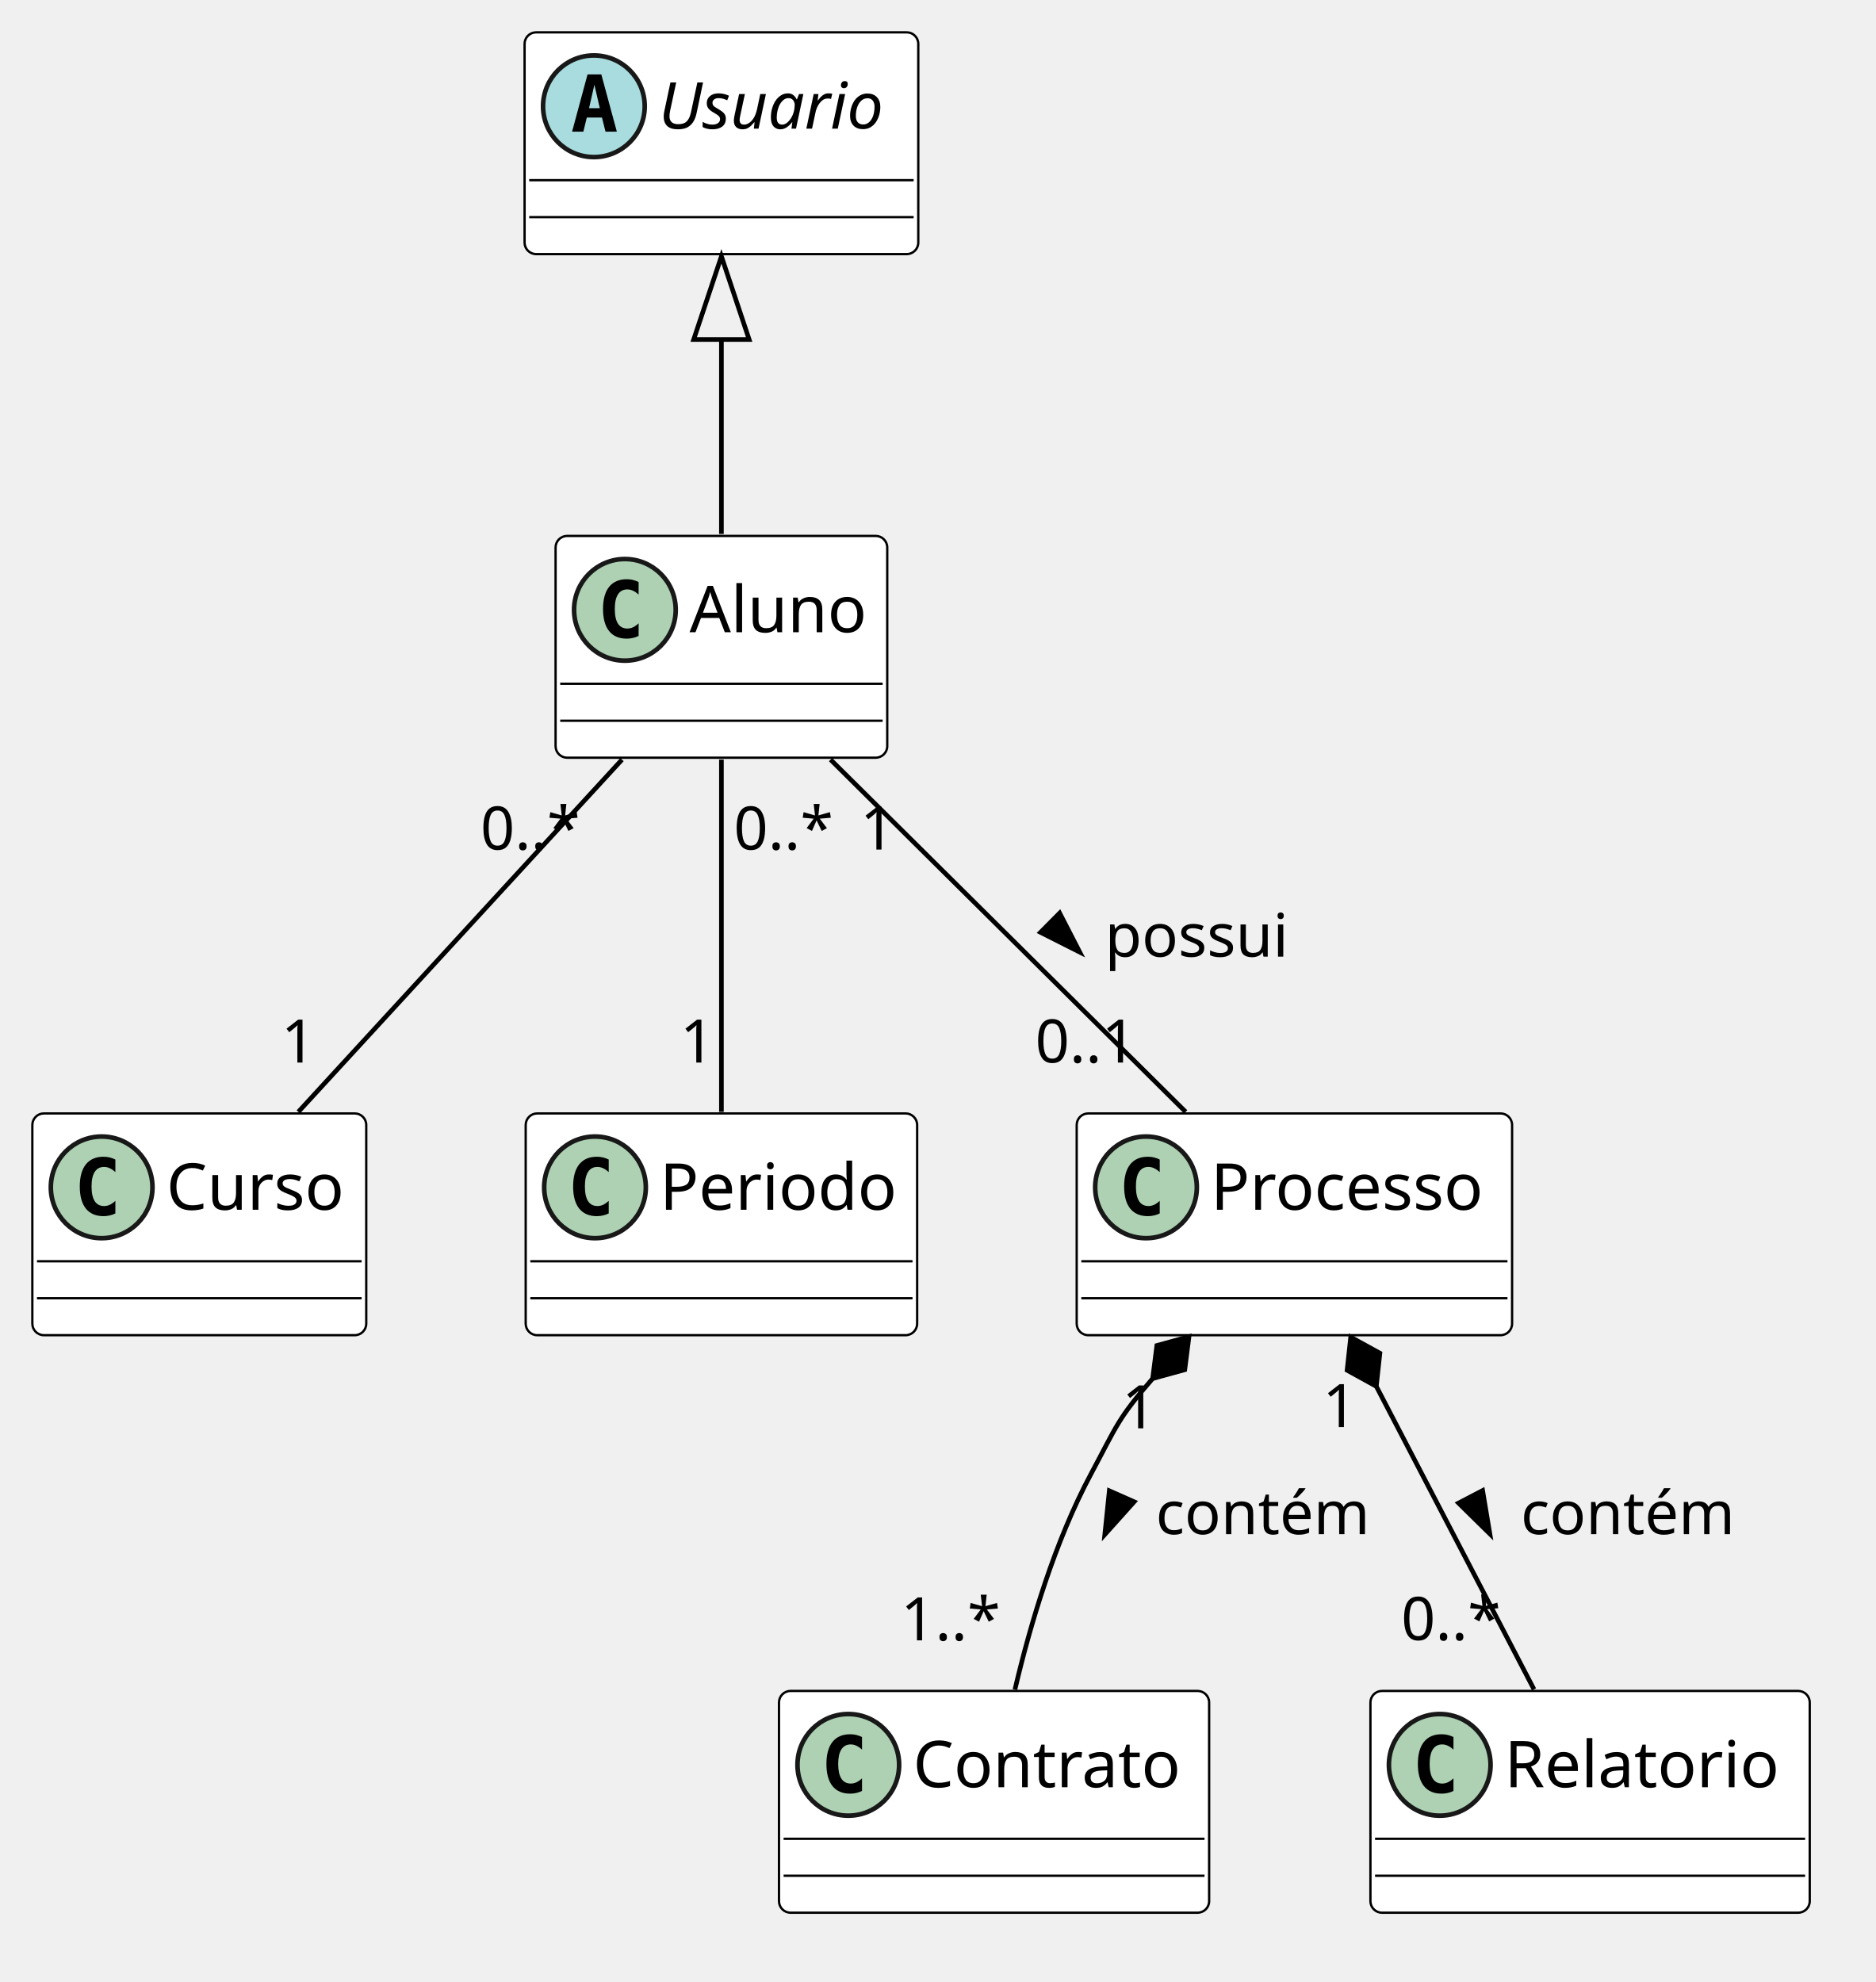
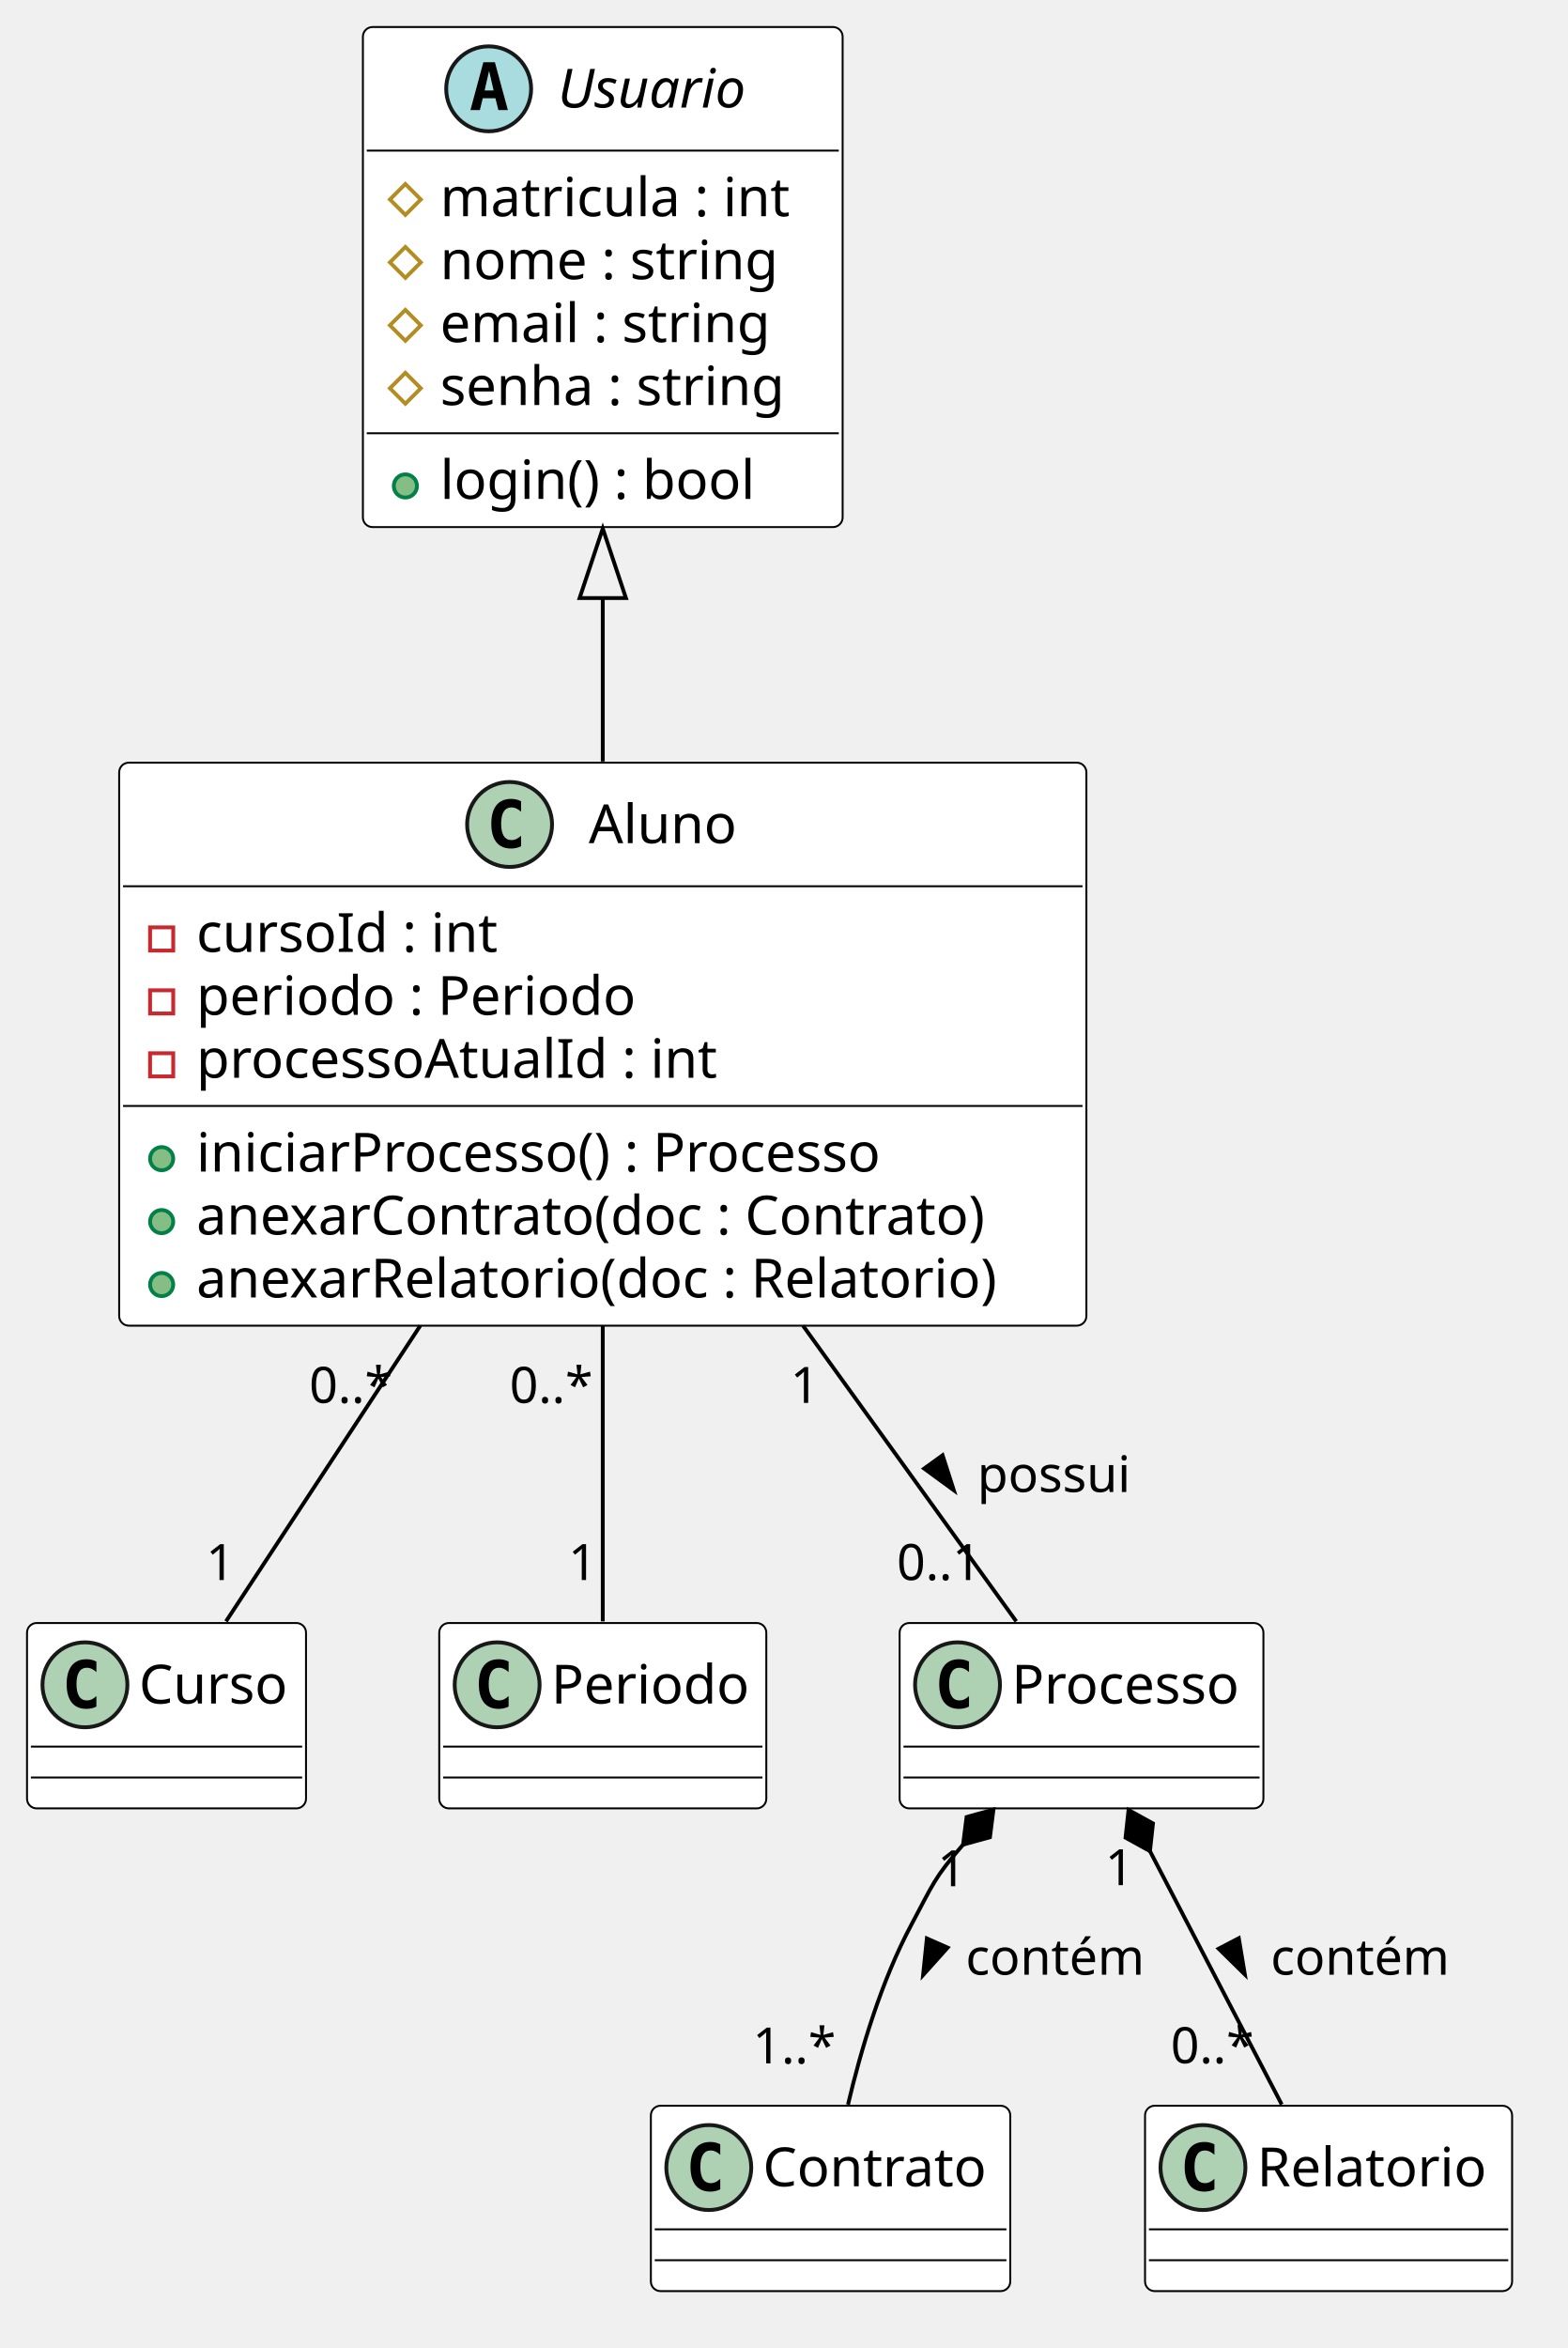
- <svg xmlns="http://www.w3.org/2000/svg" contentStyleType="text/css" data-diagram-type="CLASS" height="429px" preserveAspectRatio="none" style="width:406px;height:429px;background:#FFFFFF;" version="1.1" viewBox="0 0 406 429" width="406px" zoomAndPan="magnify">
+ <svg xmlns="http://www.w3.org/2000/svg" contentStyleType="text/css" data-diagram-type="CLASS" height="608px" preserveAspectRatio="none" style="width:406px;height:608px;background:#FFFFFF;" version="1.1" viewBox="0 0 406 608" width="406px" zoomAndPan="magnify">
  <defs />
  <g>
    <g class="entity" data-qualified-name="Usuario" data-source-line="9" id="ent0002">
-       <rect fill="#FFFFFF" height="48" rx="2.5" ry="2.5" style="stroke:#000000;stroke-width:0.5;" width="85.204" x="113.53" y="7" />
-       <ellipse cx="128.53" cy="23" fill="#A9DCDF" rx="11" ry="11" style="stroke:#181818;stroke-width:1;" />
-       <path d="M128.639,18.344 L127.483,23.422 L129.811,23.422 L128.639,18.344 Z M127.155,16.109 L130.139,16.109 L133.499,28.5 L131.046,28.5 L130.28,25.438 L126.999,25.438 L126.249,28.5 L123.811,28.5 L127.155,16.109 Z " fill="#000000" />
-       <text fill="#000000" font-family="sans-serif" font-size="14" font-style="italic" lengthAdjust="spacing" textLength="53.204" x="142.53" y="27.847">Usuario</text>
-       <line style="stroke:#000000;stroke-width:0.5;" x1="114.53" x2="197.734" y1="39" y2="39" />
-       <line style="stroke:#000000;stroke-width:0.5;" x1="114.53" x2="197.734" y1="47" y2="47" />
+       <rect fill="#FFFFFF" height="129.484" rx="2.5" ry="2.5" style="stroke:#000000;stroke-width:0.5;" width="124.26" x="94" y="7" />
+       <ellipse cx="126.575" cy="23" fill="#A9DCDF" rx="11" ry="11" style="stroke:#181818;stroke-width:1;" />
+       <path d="M126.684,18.344 L125.528,23.422 L127.856,23.422 L126.684,18.344 Z M125.2,16.109 L128.184,16.109 L131.544,28.5 L129.091,28.5 L128.325,25.438 L125.044,25.438 L124.294,28.5 L121.856,28.5 L125.2,16.109 Z " fill="#000000" />
+       <text fill="#000000" font-family="sans-serif" font-size="14" font-style="italic" lengthAdjust="spacing" textLength="53.204" x="144.481" y="27.847">Usuario</text>
+       <line style="stroke:#000000;stroke-width:0.5;" x1="95" x2="217.26" y1="39" y2="39" />
+       <g data-visibility-modifier="PROTECTED_FIELD">
+         <polygon fill="none" points="105,47.648,109,51.648,105,55.648,101,51.648" style="stroke:#B38D22;stroke-width:1;" />
+       </g>
+       <text fill="#000000" font-family="sans-serif" font-size="14" lengthAdjust="spacing" textLength="98.26" x="114" y="55.995">matricula : int</text>
+       <g data-visibility-modifier="PROTECTED_FIELD">
+         <polygon fill="none" points="105,63.945,109,67.945,105,71.945,101,67.945" style="stroke:#B38D22;stroke-width:1;" />
+       </g>
+       <text fill="#000000" font-family="sans-serif" font-size="14" lengthAdjust="spacing" textLength="93.495" x="114" y="72.292">nome : string</text>
+       <g data-visibility-modifier="PROTECTED_FIELD">
+         <polygon fill="none" points="105,80.242,109,84.242,105,88.242,101,84.242" style="stroke:#B38D22;stroke-width:1;" />
+       </g>
+       <text fill="#000000" font-family="sans-serif" font-size="14" lengthAdjust="spacing" textLength="92.415" x="114" y="88.589">email : string</text>
+       <g data-visibility-modifier="PROTECTED_FIELD">
+         <polygon fill="none" points="105,96.539,109,100.539,105,104.539,101,100.539" style="stroke:#B38D22;stroke-width:1;" />
+       </g>
+       <text fill="#000000" font-family="sans-serif" font-size="14" lengthAdjust="spacing" textLength="96.038" x="114" y="104.886">senha : string</text>
+       <line style="stroke:#000000;stroke-width:0.5;" x1="95" x2="217.26" y1="112.188" y2="112.188" />
+       <g data-visibility-modifier="PUBLIC_METHOD">
+         <ellipse cx="105" cy="125.836" fill="#84BE84" rx="3" ry="3" style="stroke:#038048;stroke-width:1;" />
+       </g>
+       <text fill="#000000" font-family="sans-serif" font-size="14" lengthAdjust="spacing" textLength="88.553" x="114" y="129.183">login() : bool</text>
    </g>
    <g class="entity" data-qualified-name="Aluno" data-source-line="17" id="ent0003">
-       <rect fill="#FFFFFF" height="48" rx="2.5" ry="2.5" style="stroke:#000000;stroke-width:0.5;" width="71.778" x="120.24" y="116" />
-       <ellipse cx="135.24" cy="132" fill="#ADD1B2" rx="11" ry="11" style="stroke:#181818;stroke-width:1;" />
-       <path d="M138.209,137.641 Q137.631,137.938 136.99,138.078 Q136.349,138.234 135.646,138.234 Q133.146,138.234 131.818,136.594 Q130.506,134.938 130.506,131.812 Q130.506,128.688 131.818,127.031 Q133.146,125.375 135.646,125.375 Q136.349,125.375 136.99,125.531 Q137.646,125.688 138.209,125.984 L138.209,128.703 Q137.584,128.125 136.99,127.859 Q136.396,127.578 135.771,127.578 Q134.428,127.578 133.74,128.656 Q133.053,129.719 133.053,131.812 Q133.053,133.906 133.74,134.984 Q134.428,136.047 135.771,136.047 Q136.396,136.047 136.99,135.781 Q137.584,135.5 138.209,134.922 L138.209,137.641 Z " fill="#000000" />
-       <text fill="#000000" font-family="sans-serif" font-size="14" lengthAdjust="spacing" textLength="39.778" x="149.24" y="136.847">Aluno</text>
-       <line style="stroke:#000000;stroke-width:0.5;" x1="121.24" x2="191.018" y1="148" y2="148" />
-       <line style="stroke:#000000;stroke-width:0.5;" x1="121.24" x2="191.018" y1="156" y2="156" />
+       <rect fill="#FFFFFF" height="145.781" rx="2.5" ry="2.5" style="stroke:#000000;stroke-width:0.5;" width="250.526" x="30.87" y="197.49" />
+       <ellipse cx="131.994" cy="213.49" fill="#ADD1B2" rx="11" ry="11" style="stroke:#181818;stroke-width:1;" />
+       <path d="M134.963,219.131 Q134.385,219.428 133.744,219.568 Q133.103,219.724 132.4,219.724 Q129.9,219.724 128.572,218.084 Q127.26,216.428 127.26,213.303 Q127.26,210.178 128.572,208.521 Q129.9,206.865 132.4,206.865 Q133.103,206.865 133.744,207.021 Q134.4,207.178 134.963,207.474 L134.963,210.193 Q134.338,209.615 133.744,209.349 Q133.15,209.068 132.525,209.068 Q131.181,209.068 130.494,210.146 Q129.806,211.209 129.806,213.303 Q129.806,215.396 130.494,216.474 Q131.181,217.537 132.525,217.537 Q133.15,217.537 133.744,217.271 Q134.338,216.99 134.963,216.412 L134.963,219.131 Z " fill="#000000" />
+       <text fill="#000000" font-family="sans-serif" font-size="14" lengthAdjust="spacing" textLength="39.778" x="152.494" y="218.337">Aluno</text>
+       <line style="stroke:#000000;stroke-width:0.5;" x1="31.87" x2="280.396" y1="229.49" y2="229.49" />
+       <g data-visibility-modifier="PRIVATE_FIELD">
+         <rect fill="none" height="6" style="stroke:#C82930;stroke-width:1;" width="6" x="38.87" y="240.138" />
+       </g>
+       <text fill="#000000" font-family="sans-serif" font-size="14" lengthAdjust="spacing" textLength="83.07" x="50.87" y="246.485">cursoId : int</text>
+       <g data-visibility-modifier="PRIVATE_FIELD">
+         <rect fill="none" height="6" style="stroke:#C82930;stroke-width:1;" width="6" x="38.87" y="256.435" />
+       </g>
+       <text fill="#000000" font-family="sans-serif" font-size="14" lengthAdjust="spacing" textLength="119.499" x="50.87" y="262.782">periodo : Periodo</text>
+       <g data-visibility-modifier="PRIVATE_FIELD">
+         <rect fill="none" height="6" style="stroke:#C82930;stroke-width:1;" width="6" x="38.87" y="272.732" />
+       </g>
+       <text fill="#000000" font-family="sans-serif" font-size="14" lengthAdjust="spacing" textLength="143.965" x="50.87" y="279.079">processoAtualId : int</text>
+       <line style="stroke:#000000;stroke-width:0.5;" x1="31.87" x2="280.396" y1="286.381" y2="286.381" />
+       <g data-visibility-modifier="PUBLIC_METHOD">
+         <ellipse cx="41.87" cy="300.029" fill="#84BE84" rx="3" ry="3" style="stroke:#038048;stroke-width:1;" />
+       </g>
+       <text fill="#000000" font-family="sans-serif" font-size="14" lengthAdjust="spacing" textLength="191.57" x="50.87" y="303.376">iniciarProcesso() : Processo</text>
+       <g data-visibility-modifier="PUBLIC_METHOD">
+         <ellipse cx="41.87" cy="316.326" fill="#84BE84" rx="3" ry="3" style="stroke:#038048;stroke-width:1;" />
+       </g>
+       <text fill="#000000" font-family="sans-serif" font-size="14" lengthAdjust="spacing" textLength="220.561" x="50.87" y="319.673">anexarContrato(doc : Contrato)</text>
+       <g data-visibility-modifier="PUBLIC_METHOD">
+         <ellipse cx="41.87" cy="332.623" fill="#84BE84" rx="3" ry="3" style="stroke:#038048;stroke-width:1;" />
+       </g>
+       <text fill="#000000" font-family="sans-serif" font-size="14" lengthAdjust="spacing" textLength="224.526" x="50.87" y="335.969">anexarRelatorio(doc : Relatorio)</text>
    </g>
    <g class="entity" data-qualified-name="Curso" data-source-line="26" id="ent0005">
-       <rect fill="#FFFFFF" height="48" rx="2.5" ry="2.5" style="stroke:#000000;stroke-width:0.5;" width="72.264" x="7" y="241" />
-       <ellipse cx="22" cy="257" fill="#ADD1B2" rx="11" ry="11" style="stroke:#181818;stroke-width:1;" />
-       <path d="M24.969,262.641 Q24.391,262.938 23.75,263.078 Q23.109,263.234 22.406,263.234 Q19.906,263.234 18.578,261.594 Q17.266,259.938 17.266,256.812 Q17.266,253.688 18.578,252.031 Q19.906,250.375 22.406,250.375 Q23.109,250.375 23.75,250.531 Q24.406,250.688 24.969,250.984 L24.969,253.703 Q24.344,253.125 23.75,252.859 Q23.156,252.578 22.531,252.578 Q21.188,252.578 20.5,253.656 Q19.812,254.719 19.812,256.812 Q19.812,258.906 20.5,259.984 Q21.188,261.047 22.531,261.047 Q23.156,261.047 23.75,260.781 Q24.344,260.5 24.969,259.922 L24.969,262.641 Z " fill="#000000" />
-       <text fill="#000000" font-family="sans-serif" font-size="14" lengthAdjust="spacing" textLength="40.264" x="36" y="261.847">Curso</text>
-       <line style="stroke:#000000;stroke-width:0.5;" x1="8" x2="78.264" y1="273" y2="273" />
-       <line style="stroke:#000000;stroke-width:0.5;" x1="8" x2="78.264" y1="281" y2="281" />
+       <rect fill="#FFFFFF" height="48" rx="2.5" ry="2.5" style="stroke:#000000;stroke-width:0.5;" width="72.264" x="7" y="420.27" />
+       <ellipse cx="22" cy="436.27" fill="#ADD1B2" rx="11" ry="11" style="stroke:#181818;stroke-width:1;" />
+       <path d="M24.969,441.911 Q24.391,442.207 23.75,442.348 Q23.109,442.504 22.406,442.504 Q19.906,442.504 18.578,440.864 Q17.266,439.207 17.266,436.082 Q17.266,432.957 18.578,431.301 Q19.906,429.645 22.406,429.645 Q23.109,429.645 23.75,429.801 Q24.406,429.957 24.969,430.254 L24.969,432.973 Q24.344,432.395 23.75,432.129 Q23.156,431.848 22.531,431.848 Q21.188,431.848 20.5,432.926 Q19.812,433.989 19.812,436.082 Q19.812,438.176 20.5,439.254 Q21.188,440.317 22.531,440.317 Q23.156,440.317 23.75,440.051 Q24.344,439.77 24.969,439.192 L24.969,441.911 Z " fill="#000000" />
+       <text fill="#000000" font-family="sans-serif" font-size="14" lengthAdjust="spacing" textLength="40.264" x="36" y="441.117">Curso</text>
+       <line style="stroke:#000000;stroke-width:0.5;" x1="8" x2="78.264" y1="452.27" y2="452.27" />
+       <line style="stroke:#000000;stroke-width:0.5;" x1="8" x2="78.264" y1="460.27" y2="460.27" />
    </g>
    <g class="entity" data-qualified-name="Periodo" data-source-line="29" id="ent0006">
-       <rect fill="#FFFFFF" height="48" rx="2.5" ry="2.5" style="stroke:#000000;stroke-width:0.5;" width="84.719" x="113.77" y="241" />
-       <ellipse cx="128.77" cy="257" fill="#ADD1B2" rx="11" ry="11" style="stroke:#181818;stroke-width:1;" />
-       <path d="M131.739,262.641 Q131.161,262.938 130.52,263.078 Q129.879,263.234 129.176,263.234 Q126.676,263.234 125.348,261.594 Q124.036,259.938 124.036,256.812 Q124.036,253.688 125.348,252.031 Q126.676,250.375 129.176,250.375 Q129.879,250.375 130.52,250.531 Q131.176,250.688 131.739,250.984 L131.739,253.703 Q131.114,253.125 130.52,252.859 Q129.926,252.578 129.301,252.578 Q127.957,252.578 127.27,253.656 Q126.582,254.719 126.582,256.812 Q126.582,258.906 127.27,259.984 Q127.957,261.047 129.301,261.047 Q129.926,261.047 130.52,260.781 Q131.114,260.5 131.739,259.922 L131.739,262.641 Z " fill="#000000" />
-       <text fill="#000000" font-family="sans-serif" font-size="14" lengthAdjust="spacing" textLength="52.719" x="142.77" y="261.847">Periodo</text>
-       <line style="stroke:#000000;stroke-width:0.5;" x1="114.77" x2="197.489" y1="273" y2="273" />
-       <line style="stroke:#000000;stroke-width:0.5;" x1="114.77" x2="197.489" y1="281" y2="281" />
+       <rect fill="#FFFFFF" height="48" rx="2.5" ry="2.5" style="stroke:#000000;stroke-width:0.5;" width="84.719" x="113.77" y="420.27" />
+       <ellipse cx="128.77" cy="436.27" fill="#ADD1B2" rx="11" ry="11" style="stroke:#181818;stroke-width:1;" />
+       <path d="M131.739,441.911 Q131.161,442.207 130.52,442.348 Q129.879,442.504 129.176,442.504 Q126.676,442.504 125.348,440.864 Q124.036,439.207 124.036,436.082 Q124.036,432.957 125.348,431.301 Q126.676,429.645 129.176,429.645 Q129.879,429.645 130.52,429.801 Q131.176,429.957 131.739,430.254 L131.739,432.973 Q131.114,432.395 130.52,432.129 Q129.926,431.848 129.301,431.848 Q127.957,431.848 127.27,432.926 Q126.582,433.989 126.582,436.082 Q126.582,438.176 127.27,439.254 Q127.957,440.317 129.301,440.317 Q129.926,440.317 130.52,440.051 Q131.114,439.77 131.739,439.192 L131.739,441.911 Z " fill="#000000" />
+       <text fill="#000000" font-family="sans-serif" font-size="14" lengthAdjust="spacing" textLength="52.719" x="142.77" y="441.117">Periodo</text>
+       <line style="stroke:#000000;stroke-width:0.5;" x1="114.77" x2="197.489" y1="452.27" y2="452.27" />
+       <line style="stroke:#000000;stroke-width:0.5;" x1="114.77" x2="197.489" y1="460.27" y2="460.27" />
    </g>
    <g class="entity" data-qualified-name="Processo" data-source-line="32" id="ent0007">
-       <rect fill="#FFFFFF" height="48" rx="2.5" ry="2.5" style="stroke:#000000;stroke-width:0.5;" width="94.228" x="233.02" y="241" />
-       <ellipse cx="248.02" cy="257" fill="#ADD1B2" rx="11" ry="11" style="stroke:#181818;stroke-width:1;" />
-       <path d="M250.989,262.641 Q250.411,262.938 249.77,263.078 Q249.129,263.234 248.426,263.234 Q245.926,263.234 244.598,261.594 Q243.286,259.938 243.286,256.812 Q243.286,253.688 244.598,252.031 Q245.926,250.375 248.426,250.375 Q249.129,250.375 249.77,250.531 Q250.426,250.688 250.989,250.984 L250.989,253.703 Q250.364,253.125 249.77,252.859 Q249.176,252.578 248.551,252.578 Q247.208,252.578 246.52,253.656 Q245.833,254.719 245.833,256.812 Q245.833,258.906 246.52,259.984 Q247.208,261.047 248.551,261.047 Q249.176,261.047 249.77,260.781 Q250.364,260.5 250.989,259.922 L250.989,262.641 Z " fill="#000000" />
-       <text fill="#000000" font-family="sans-serif" font-size="14" lengthAdjust="spacing" textLength="62.227" x="262.02" y="261.847">Processo</text>
-       <line style="stroke:#000000;stroke-width:0.5;" x1="234.02" x2="326.248" y1="273" y2="273" />
-       <line style="stroke:#000000;stroke-width:0.5;" x1="234.02" x2="326.248" y1="281" y2="281" />
+       <rect fill="#FFFFFF" height="48" rx="2.5" ry="2.5" style="stroke:#000000;stroke-width:0.5;" width="94.228" x="233.02" y="420.27" />
+       <ellipse cx="248.02" cy="436.27" fill="#ADD1B2" rx="11" ry="11" style="stroke:#181818;stroke-width:1;" />
+       <path d="M250.989,441.911 Q250.411,442.207 249.77,442.348 Q249.129,442.504 248.426,442.504 Q245.926,442.504 244.598,440.864 Q243.286,439.207 243.286,436.082 Q243.286,432.957 244.598,431.301 Q245.926,429.645 248.426,429.645 Q249.129,429.645 249.77,429.801 Q250.426,429.957 250.989,430.254 L250.989,432.973 Q250.364,432.395 249.77,432.129 Q249.176,431.848 248.551,431.848 Q247.208,431.848 246.52,432.926 Q245.833,433.989 245.833,436.082 Q245.833,438.176 246.52,439.254 Q247.208,440.317 248.551,440.317 Q249.176,440.317 249.77,440.051 Q250.364,439.77 250.989,439.192 L250.989,441.911 Z " fill="#000000" />
+       <text fill="#000000" font-family="sans-serif" font-size="14" lengthAdjust="spacing" textLength="62.227" x="262.02" y="441.117">Processo</text>
+       <line style="stroke:#000000;stroke-width:0.5;" x1="234.02" x2="326.248" y1="452.27" y2="452.27" />
+       <line style="stroke:#000000;stroke-width:0.5;" x1="234.02" x2="326.248" y1="460.27" y2="460.27" />
    </g>
    <g class="entity" data-qualified-name="Contrato" data-source-line="35" id="ent0008">
-       <rect fill="#FFFFFF" height="48" rx="2.5" ry="2.5" style="stroke:#000000;stroke-width:0.5;" width="93.093" x="168.59" y="366" />
-       <ellipse cx="183.59" cy="382" fill="#ADD1B2" rx="11" ry="11" style="stroke:#181818;stroke-width:1;" />
-       <path d="M186.559,387.641 Q185.981,387.938 185.34,388.078 Q184.699,388.234 183.996,388.234 Q181.496,388.234 180.168,386.594 Q178.856,384.938 178.856,381.812 Q178.856,378.688 180.168,377.031 Q181.496,375.375 183.996,375.375 Q184.699,375.375 185.34,375.531 Q185.996,375.688 186.559,375.984 L186.559,378.703 Q185.934,378.125 185.34,377.859 Q184.746,377.578 184.121,377.578 Q182.778,377.578 182.09,378.656 Q181.403,379.719 181.403,381.812 Q181.403,383.906 182.09,384.984 Q182.778,386.047 184.121,386.047 Q184.746,386.047 185.34,385.781 Q185.934,385.5 186.559,384.922 L186.559,387.641 Z " fill="#000000" />
-       <text fill="#000000" font-family="sans-serif" font-size="14" lengthAdjust="spacing" textLength="61.093" x="197.59" y="386.847">Contrato</text>
-       <line style="stroke:#000000;stroke-width:0.5;" x1="169.59" x2="260.683" y1="398" y2="398" />
-       <line style="stroke:#000000;stroke-width:0.5;" x1="169.59" x2="260.683" y1="406" y2="406" />
+       <rect fill="#FFFFFF" height="48" rx="2.5" ry="2.5" style="stroke:#000000;stroke-width:0.5;" width="93.093" x="168.59" y="545.27" />
+       <ellipse cx="183.59" cy="561.27" fill="#ADD1B2" rx="11" ry="11" style="stroke:#181818;stroke-width:1;" />
+       <path d="M186.559,566.911 Q185.981,567.207 185.34,567.348 Q184.699,567.504 183.996,567.504 Q181.496,567.504 180.168,565.864 Q178.856,564.207 178.856,561.082 Q178.856,557.957 180.168,556.301 Q181.496,554.645 183.996,554.645 Q184.699,554.645 185.34,554.801 Q185.996,554.957 186.559,555.254 L186.559,557.973 Q185.934,557.395 185.34,557.129 Q184.746,556.848 184.121,556.848 Q182.778,556.848 182.09,557.926 Q181.403,558.989 181.403,561.082 Q181.403,563.176 182.09,564.254 Q182.778,565.317 184.121,565.317 Q184.746,565.317 185.34,565.051 Q185.934,564.77 186.559,564.192 L186.559,566.911 Z " fill="#000000" />
+       <text fill="#000000" font-family="sans-serif" font-size="14" lengthAdjust="spacing" textLength="61.093" x="197.59" y="566.117">Contrato</text>
+       <line style="stroke:#000000;stroke-width:0.5;" x1="169.59" x2="260.683" y1="577.27" y2="577.27" />
+       <line style="stroke:#000000;stroke-width:0.5;" x1="169.59" x2="260.683" y1="585.27" y2="585.27" />
    </g>
    <g class="entity" data-qualified-name="Relatorio" data-source-line="38" id="ent0009">
-       <rect fill="#FFFFFF" height="48" rx="2.5" ry="2.5" style="stroke:#000000;stroke-width:0.5;" width="95.075" x="296.59" y="366" />
-       <ellipse cx="311.59" cy="382" fill="#ADD1B2" rx="11" ry="11" style="stroke:#181818;stroke-width:1;" />
-       <path d="M314.559,387.641 Q313.981,387.938 313.34,388.078 Q312.699,388.234 311.996,388.234 Q309.496,388.234 308.168,386.594 Q306.856,384.938 306.856,381.812 Q306.856,378.688 308.168,377.031 Q309.496,375.375 311.996,375.375 Q312.699,375.375 313.34,375.531 Q313.996,375.688 314.559,375.984 L314.559,378.703 Q313.934,378.125 313.34,377.859 Q312.746,377.578 312.121,377.578 Q310.777,377.578 310.09,378.656 Q309.402,379.719 309.402,381.812 Q309.402,383.906 310.09,384.984 Q310.777,386.047 312.121,386.047 Q312.746,386.047 313.34,385.781 Q313.934,385.5 314.559,384.922 L314.559,387.641 Z " fill="#000000" />
-       <text fill="#000000" font-family="sans-serif" font-size="14" lengthAdjust="spacing" textLength="63.075" x="325.59" y="386.847">Relatorio</text>
-       <line style="stroke:#000000;stroke-width:0.5;" x1="297.59" x2="390.665" y1="398" y2="398" />
-       <line style="stroke:#000000;stroke-width:0.5;" x1="297.59" x2="390.665" y1="406" y2="406" />
+       <rect fill="#FFFFFF" height="48" rx="2.5" ry="2.5" style="stroke:#000000;stroke-width:0.5;" width="95.075" x="296.59" y="545.27" />
+       <ellipse cx="311.59" cy="561.27" fill="#ADD1B2" rx="11" ry="11" style="stroke:#181818;stroke-width:1;" />
+       <path d="M314.559,566.911 Q313.981,567.207 313.34,567.348 Q312.699,567.504 311.996,567.504 Q309.496,567.504 308.168,565.864 Q306.856,564.207 306.856,561.082 Q306.856,557.957 308.168,556.301 Q309.496,554.645 311.996,554.645 Q312.699,554.645 313.34,554.801 Q313.996,554.957 314.559,555.254 L314.559,557.973 Q313.934,557.395 313.34,557.129 Q312.746,556.848 312.121,556.848 Q310.777,556.848 310.09,557.926 Q309.402,558.989 309.402,561.082 Q309.402,563.176 310.09,564.254 Q310.777,565.317 312.121,565.317 Q312.746,565.317 313.34,565.051 Q313.934,564.77 314.559,564.192 L314.559,566.911 Z " fill="#000000" />
+       <text fill="#000000" font-family="sans-serif" font-size="14" lengthAdjust="spacing" textLength="63.075" x="325.59" y="566.117">Relatorio</text>
+       <line style="stroke:#000000;stroke-width:0.5;" x1="297.59" x2="390.665" y1="577.27" y2="577.27" />
+       <line style="stroke:#000000;stroke-width:0.5;" x1="297.59" x2="390.665" y1="585.27" y2="585.27" />
    </g>
-     <g class="link" data-entity-1="ent0002" data-entity-2="ent0003" data-link-type="extension" id="lnk4">
-       <path d="M156.13,73.48 C156.13,91.32 156.13,97.75 156.13,115.57" fill="none" id="Usuario-backto-Aluno" style="stroke:#000000;stroke-width:1;" />
-       <polygon fill="none" points="156.13,55.48,150.13,73.48,162.13,73.48,156.13,55.48" style="stroke:#000000;stroke-width:1;" />
+     <g class="link" data-entity-1="ent0002" data-entity-2="ent0003" data-link-type="extension" data-source-line="18" id="lnk4">
+       <path d="M156.13,154.86 C156.13,174.14 156.13,177.42 156.13,197.18" fill="none" id="Usuario-backto-Aluno" style="stroke:#000000;stroke-width:1;" />
+       <polygon fill="none" points="156.13,136.86,150.13,154.86,162.13,154.86,156.13,136.86" style="stroke:#000000;stroke-width:1;" />
    </g>
    <g class="link" data-entity-1="ent0003" data-entity-2="ent0005" data-link-type="association" data-source-line="42" id="lnk10">
-       <path codeLine="42" d="M134.61,164.42 C114.5,186.31 84.65,218.8 64.57,240.66" fill="none" id="Aluno-Curso" style="stroke:#000000;stroke-width:1;" />
-       <text fill="#000000" font-family="sans-serif" font-size="13" lengthAdjust="spacing" textLength="23.036" x="103.978" y="183.884">0..*</text>
-       <text fill="#000000" font-family="sans-serif" font-size="13" lengthAdjust="spacing" textLength="8.271" x="60.854" y="229.982">1</text>
+       <path codeLine="42" d="M108.86,343.28 C90.84,370.7 71.53,400.07 58.54,419.84" fill="none" id="Aluno-Curso" style="stroke:#000000;stroke-width:1;" />
+       <text fill="#000000" font-family="sans-serif" font-size="13" lengthAdjust="spacing" textLength="23.036" x="80.076" y="363.268">0..*</text>
+       <text fill="#000000" font-family="sans-serif" font-size="13" lengthAdjust="spacing" textLength="8.271" x="53.354" y="409.14">1</text>
    </g>
    <g class="link" data-entity-1="ent0003" data-entity-2="ent0006" data-link-type="association" data-source-line="43" id="lnk11">
-       <path codeLine="43" d="M156.13,164.42 C156.13,186.31 156.13,218.8 156.13,240.66" fill="none" id="Aluno-Periodo" style="stroke:#000000;stroke-width:1;" />
-       <text fill="#000000" font-family="sans-serif" font-size="13" lengthAdjust="spacing" textLength="23.036" x="158.794" y="183.884">0..*</text>
-       <text fill="#000000" font-family="sans-serif" font-size="13" lengthAdjust="spacing" textLength="8.271" x="147.188" y="229.982">1</text>
+       <path codeLine="43" d="M156.13,343.28 C156.13,370.7 156.13,400.07 156.13,419.84" fill="none" id="Aluno-Periodo" style="stroke:#000000;stroke-width:1;" />
+       <text fill="#000000" font-family="sans-serif" font-size="13" lengthAdjust="spacing" textLength="23.036" x="131.999" y="363.268">0..*</text>
+       <text fill="#000000" font-family="sans-serif" font-size="13" lengthAdjust="spacing" textLength="8.271" x="147.188" y="409.14">1</text>
    </g>
    <g class="link" data-entity-1="ent0003" data-entity-2="ent0007" data-link-type="association" data-source-line="44" id="lnk12">
-       <path codeLine="44" d="M179.75,164.42 C201.81,186.31 234.57,218.8 256.6,240.66" fill="none" id="Aluno-Processo" style="stroke:#000000;stroke-width:1;" />
-       <polygon fill="#000000" points="233.68,206.088,229.328,197.631,225.189,201.804,233.68,206.088" style="stroke:#000000;stroke-width:1;" />
-       <text fill="#000000" font-family="sans-serif" font-size="13" lengthAdjust="spacing" textLength="41.602" x="239.13" y="207.067">possui</text>
-       <text fill="#000000" font-family="sans-serif" font-size="13" lengthAdjust="spacing" textLength="8.271" x="186.169" y="183.884">1</text>
-       <text fill="#000000" font-family="sans-serif" font-size="13" lengthAdjust="spacing" textLength="24.807" x="224.037" y="229.982">0..1</text>
+       <path codeLine="44" d="M208,343.28 C227.78,370.7 248.97,400.07 263.23,419.84" fill="none" id="Aluno-Processo" style="stroke:#000000;stroke-width:1;" />
+       <polygon fill="#000000" points="247.055,385.891,244.147,376.836,239.38,380.275,247.055,385.891" style="stroke:#000000;stroke-width:1;" />
+       <text fill="#000000" font-family="sans-serif" font-size="13" lengthAdjust="spacing" textLength="41.602" x="253.13" y="386.337">possui</text>
+       <text fill="#000000" font-family="sans-serif" font-size="13" lengthAdjust="spacing" textLength="8.271" x="204.725" y="363.268">1</text>
+       <text fill="#000000" font-family="sans-serif" font-size="13" lengthAdjust="spacing" textLength="24.807" x="232.283" y="409.14">0..1</text>
    </g>
    <g class="link" data-entity-1="ent0007" data-entity-2="ent0008" data-link-type="composition" data-source-line="45" id="lnk13">
-       <path codeLine="45" d="M249.457,298.385 C241.867,307.135 241.78,308.46 236.13,319 C228.28,333.65 222.96,351.63 219.65,365.71" fill="none" id="Processo-backto-Contrato" style="stroke:#000000;stroke-width:1;" />
-       <polygon fill="#000000" points="257.32,289.32,250.367,291.231,249.457,298.385,256.41,296.474,257.32,289.32" style="stroke:#000000;stroke-width:1;" />
-       <polygon fill="#000000" points="239.106,332.138,245.455,325.057,240.08,322.678,239.106,332.138" style="stroke:#000000;stroke-width:1;" />
-       <text fill="#000000" font-family="sans-serif" font-size="13" lengthAdjust="spacing" textLength="49.099" x="250.13" y="332.067">contém</text>
-       <text fill="#000000" font-family="sans-serif" font-size="13" lengthAdjust="spacing" textLength="8.271" x="242.817" y="309.159">1</text>
-       <text fill="#000000" font-family="sans-serif" font-size="13" lengthAdjust="spacing" textLength="23.036" x="194.951" y="355.044">1..*</text>
+       <path codeLine="45" d="M249.457,477.655 C241.867,486.405 241.78,487.73 236.13,498.27 C228.28,512.92 222.96,530.9 219.65,544.98" fill="none" id="Processo-backto-Contrato" style="stroke:#000000;stroke-width:1;" />
+       <polygon fill="#000000" points="257.32,468.59,250.367,470.501,249.457,477.655,256.41,475.743,257.32,468.59" style="stroke:#000000;stroke-width:1;" />
+       <polygon fill="#000000" points="239.106,511.408,245.455,504.327,240.08,501.948,239.106,511.408" style="stroke:#000000;stroke-width:1;" />
+       <text fill="#000000" font-family="sans-serif" font-size="13" lengthAdjust="spacing" textLength="49.099" x="250.13" y="511.337">contém</text>
+       <text fill="#000000" font-family="sans-serif" font-size="13" lengthAdjust="spacing" textLength="8.271" x="242.817" y="488.429">1</text>
+       <text fill="#000000" font-family="sans-serif" font-size="13" lengthAdjust="spacing" textLength="23.036" x="194.951" y="534.314">1..*</text>
    </g>
    <g class="link" data-entity-1="ent0007" data-entity-2="ent0009" data-link-type="composition" data-source-line="46" id="lnk14">
-       <path codeLine="46" d="M297.859,300.065 C309.249,321.955 320.62,343.8 331.99,365.66" fill="none" id="Processo-backto-Relatorio" style="stroke:#000000;stroke-width:1;" />
-       <polygon fill="#000000" points="292.32,289.42,291.541,296.589,297.859,300.065,298.638,292.896,292.32,289.42" style="stroke:#000000;stroke-width:1;" />
-       <polygon fill="#000000" points="322.438,332.002,320.87,322.622,315.656,325.335,322.438,332.002" style="stroke:#000000;stroke-width:1;" />
-       <text fill="#000000" font-family="sans-serif" font-size="13" lengthAdjust="spacing" textLength="49.099" x="329.13" y="332.067">contém</text>
-       <text fill="#000000" font-family="sans-serif" font-size="13" lengthAdjust="spacing" textLength="8.271" x="286.244" y="308.884">1</text>
-       <text fill="#000000" font-family="sans-serif" font-size="13" lengthAdjust="spacing" textLength="23.036" x="303.233" y="354.982">0..*</text>
+       <path codeLine="46" d="M297.859,479.335 C309.249,501.225 320.62,523.07 331.99,544.93" fill="none" id="Processo-backto-Relatorio" style="stroke:#000000;stroke-width:1;" />
+       <polygon fill="#000000" points="292.32,468.69,291.541,475.859,297.859,479.335,298.638,472.166,292.32,468.69" style="stroke:#000000;stroke-width:1;" />
+       <polygon fill="#000000" points="322.438,511.272,320.87,501.892,315.656,504.605,322.438,511.272" style="stroke:#000000;stroke-width:1;" />
+       <text fill="#000000" font-family="sans-serif" font-size="13" lengthAdjust="spacing" textLength="49.099" x="329.13" y="511.337">contém</text>
+       <text fill="#000000" font-family="sans-serif" font-size="13" lengthAdjust="spacing" textLength="8.271" x="286.244" y="488.154">1</text>
+       <text fill="#000000" font-family="sans-serif" font-size="13" lengthAdjust="spacing" textLength="23.036" x="303.233" y="534.252">0..*</text>
    </g>
  </g>
</svg>
